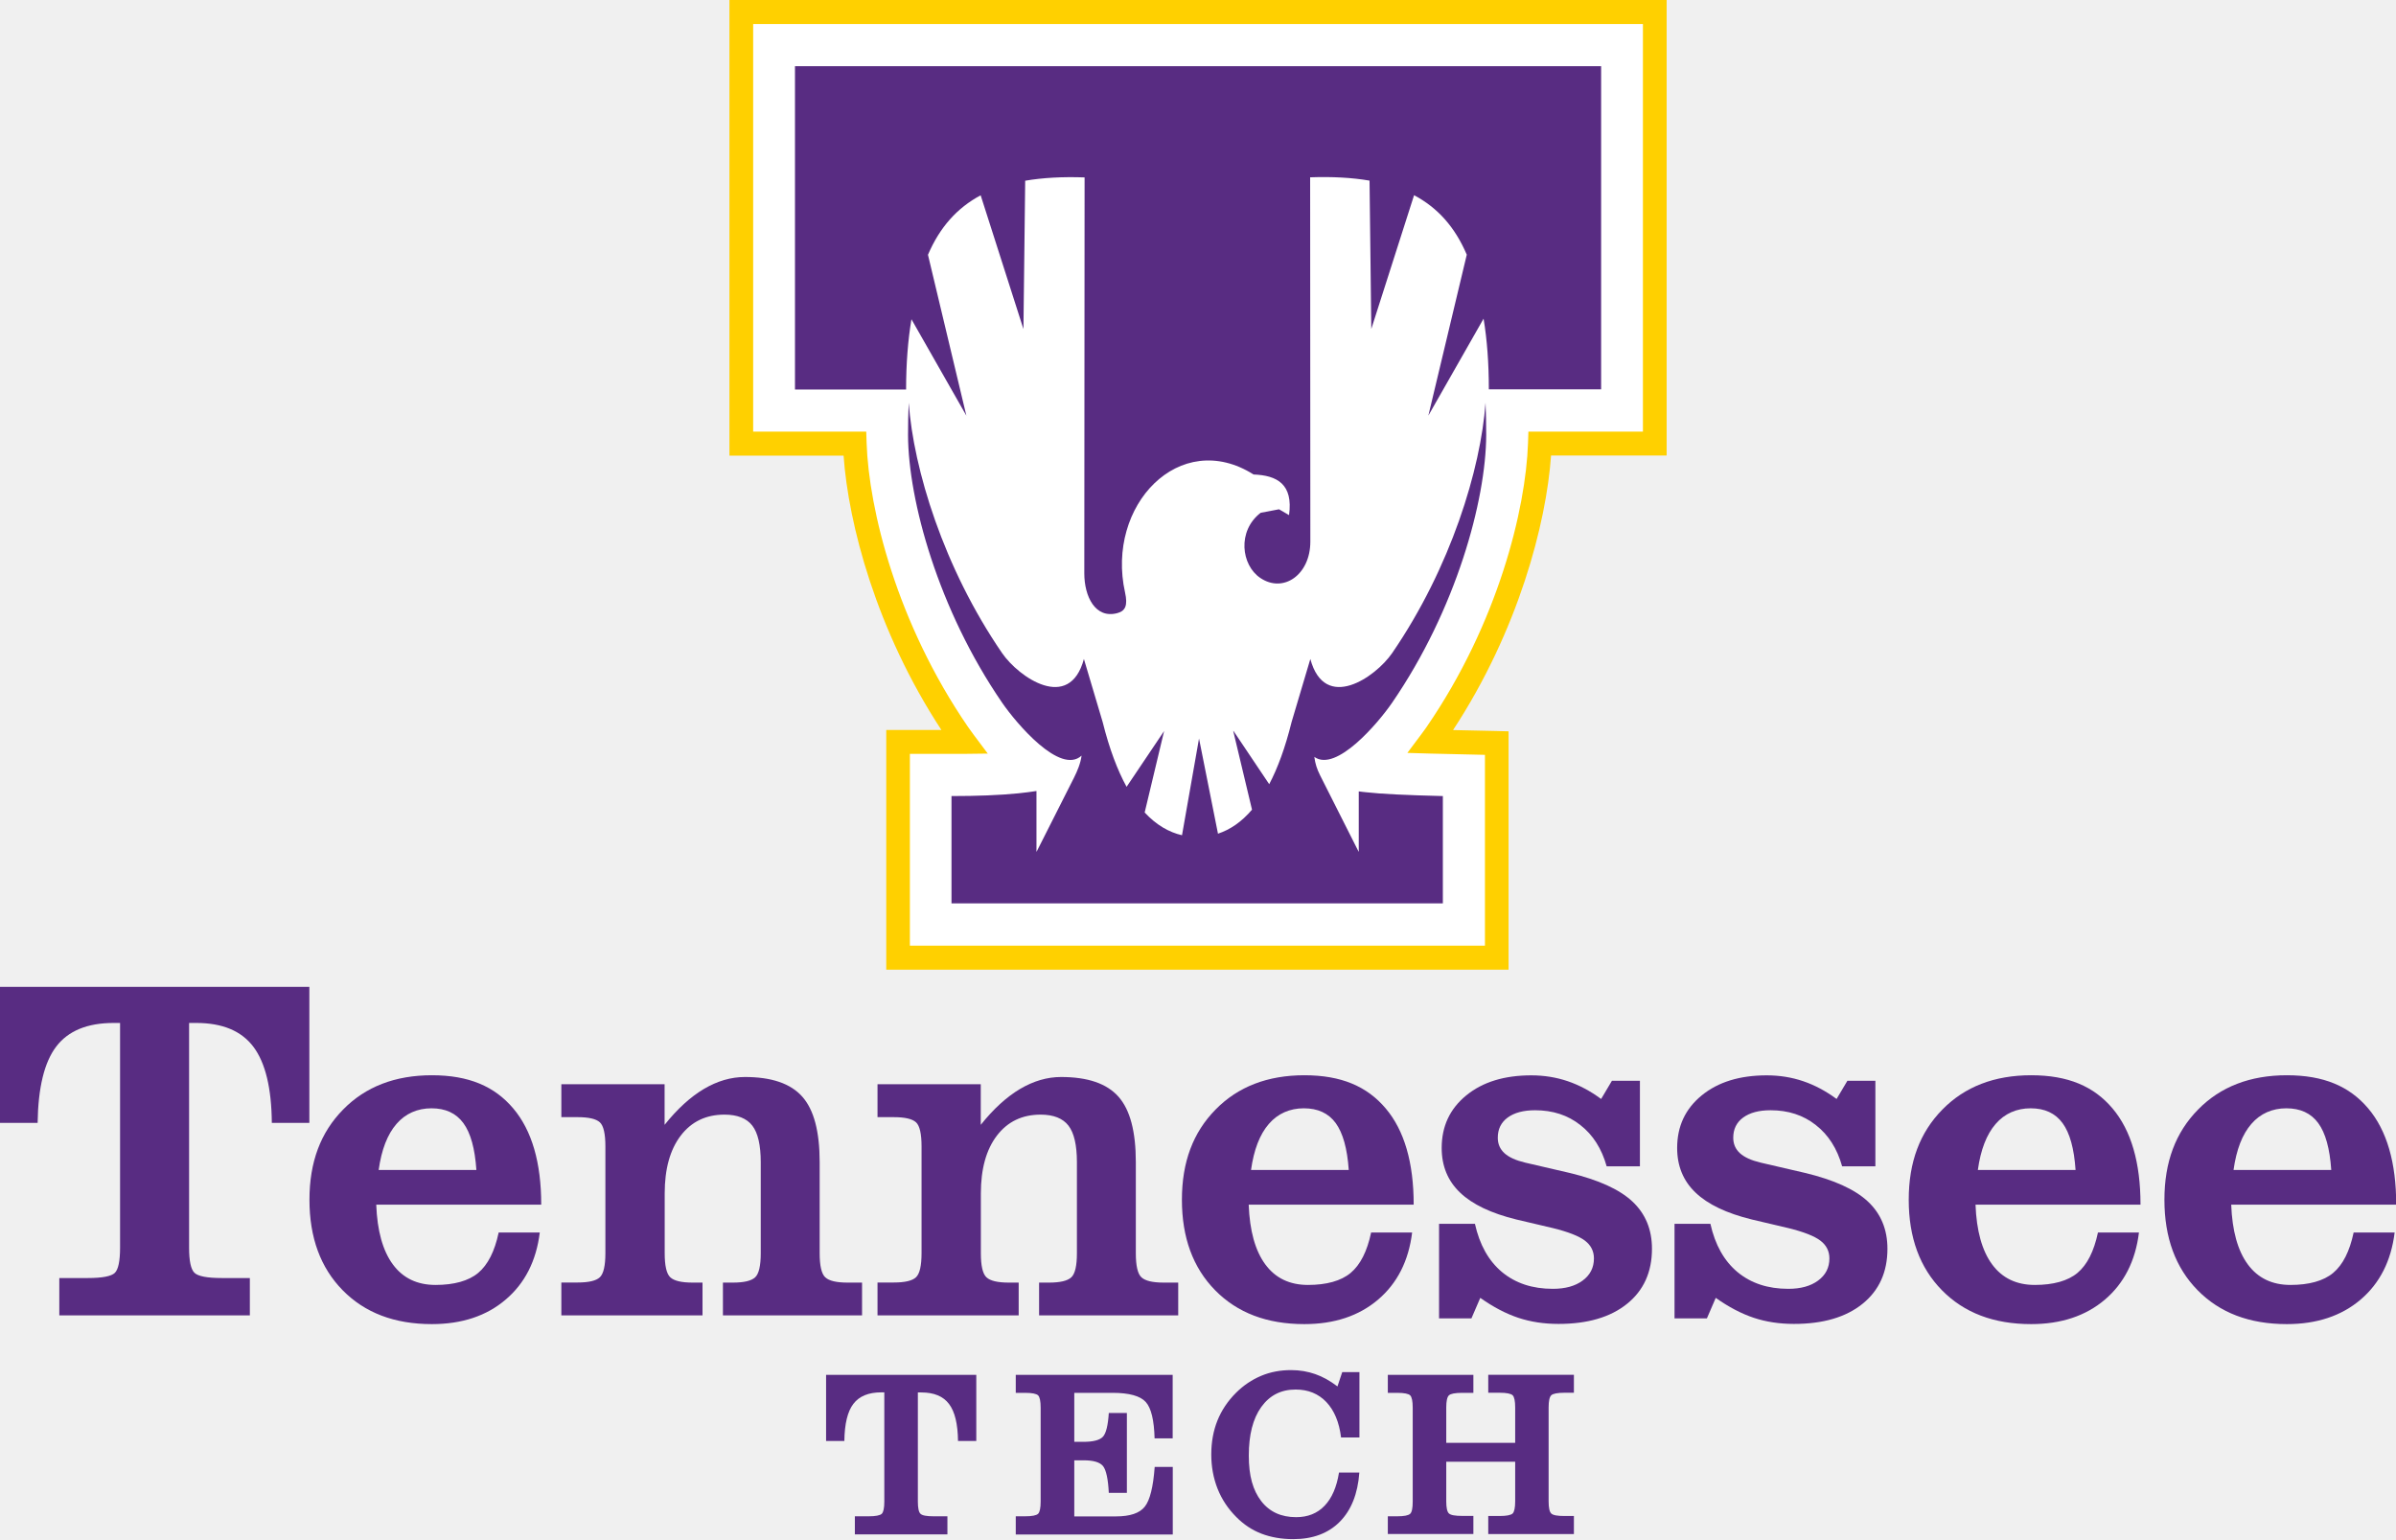
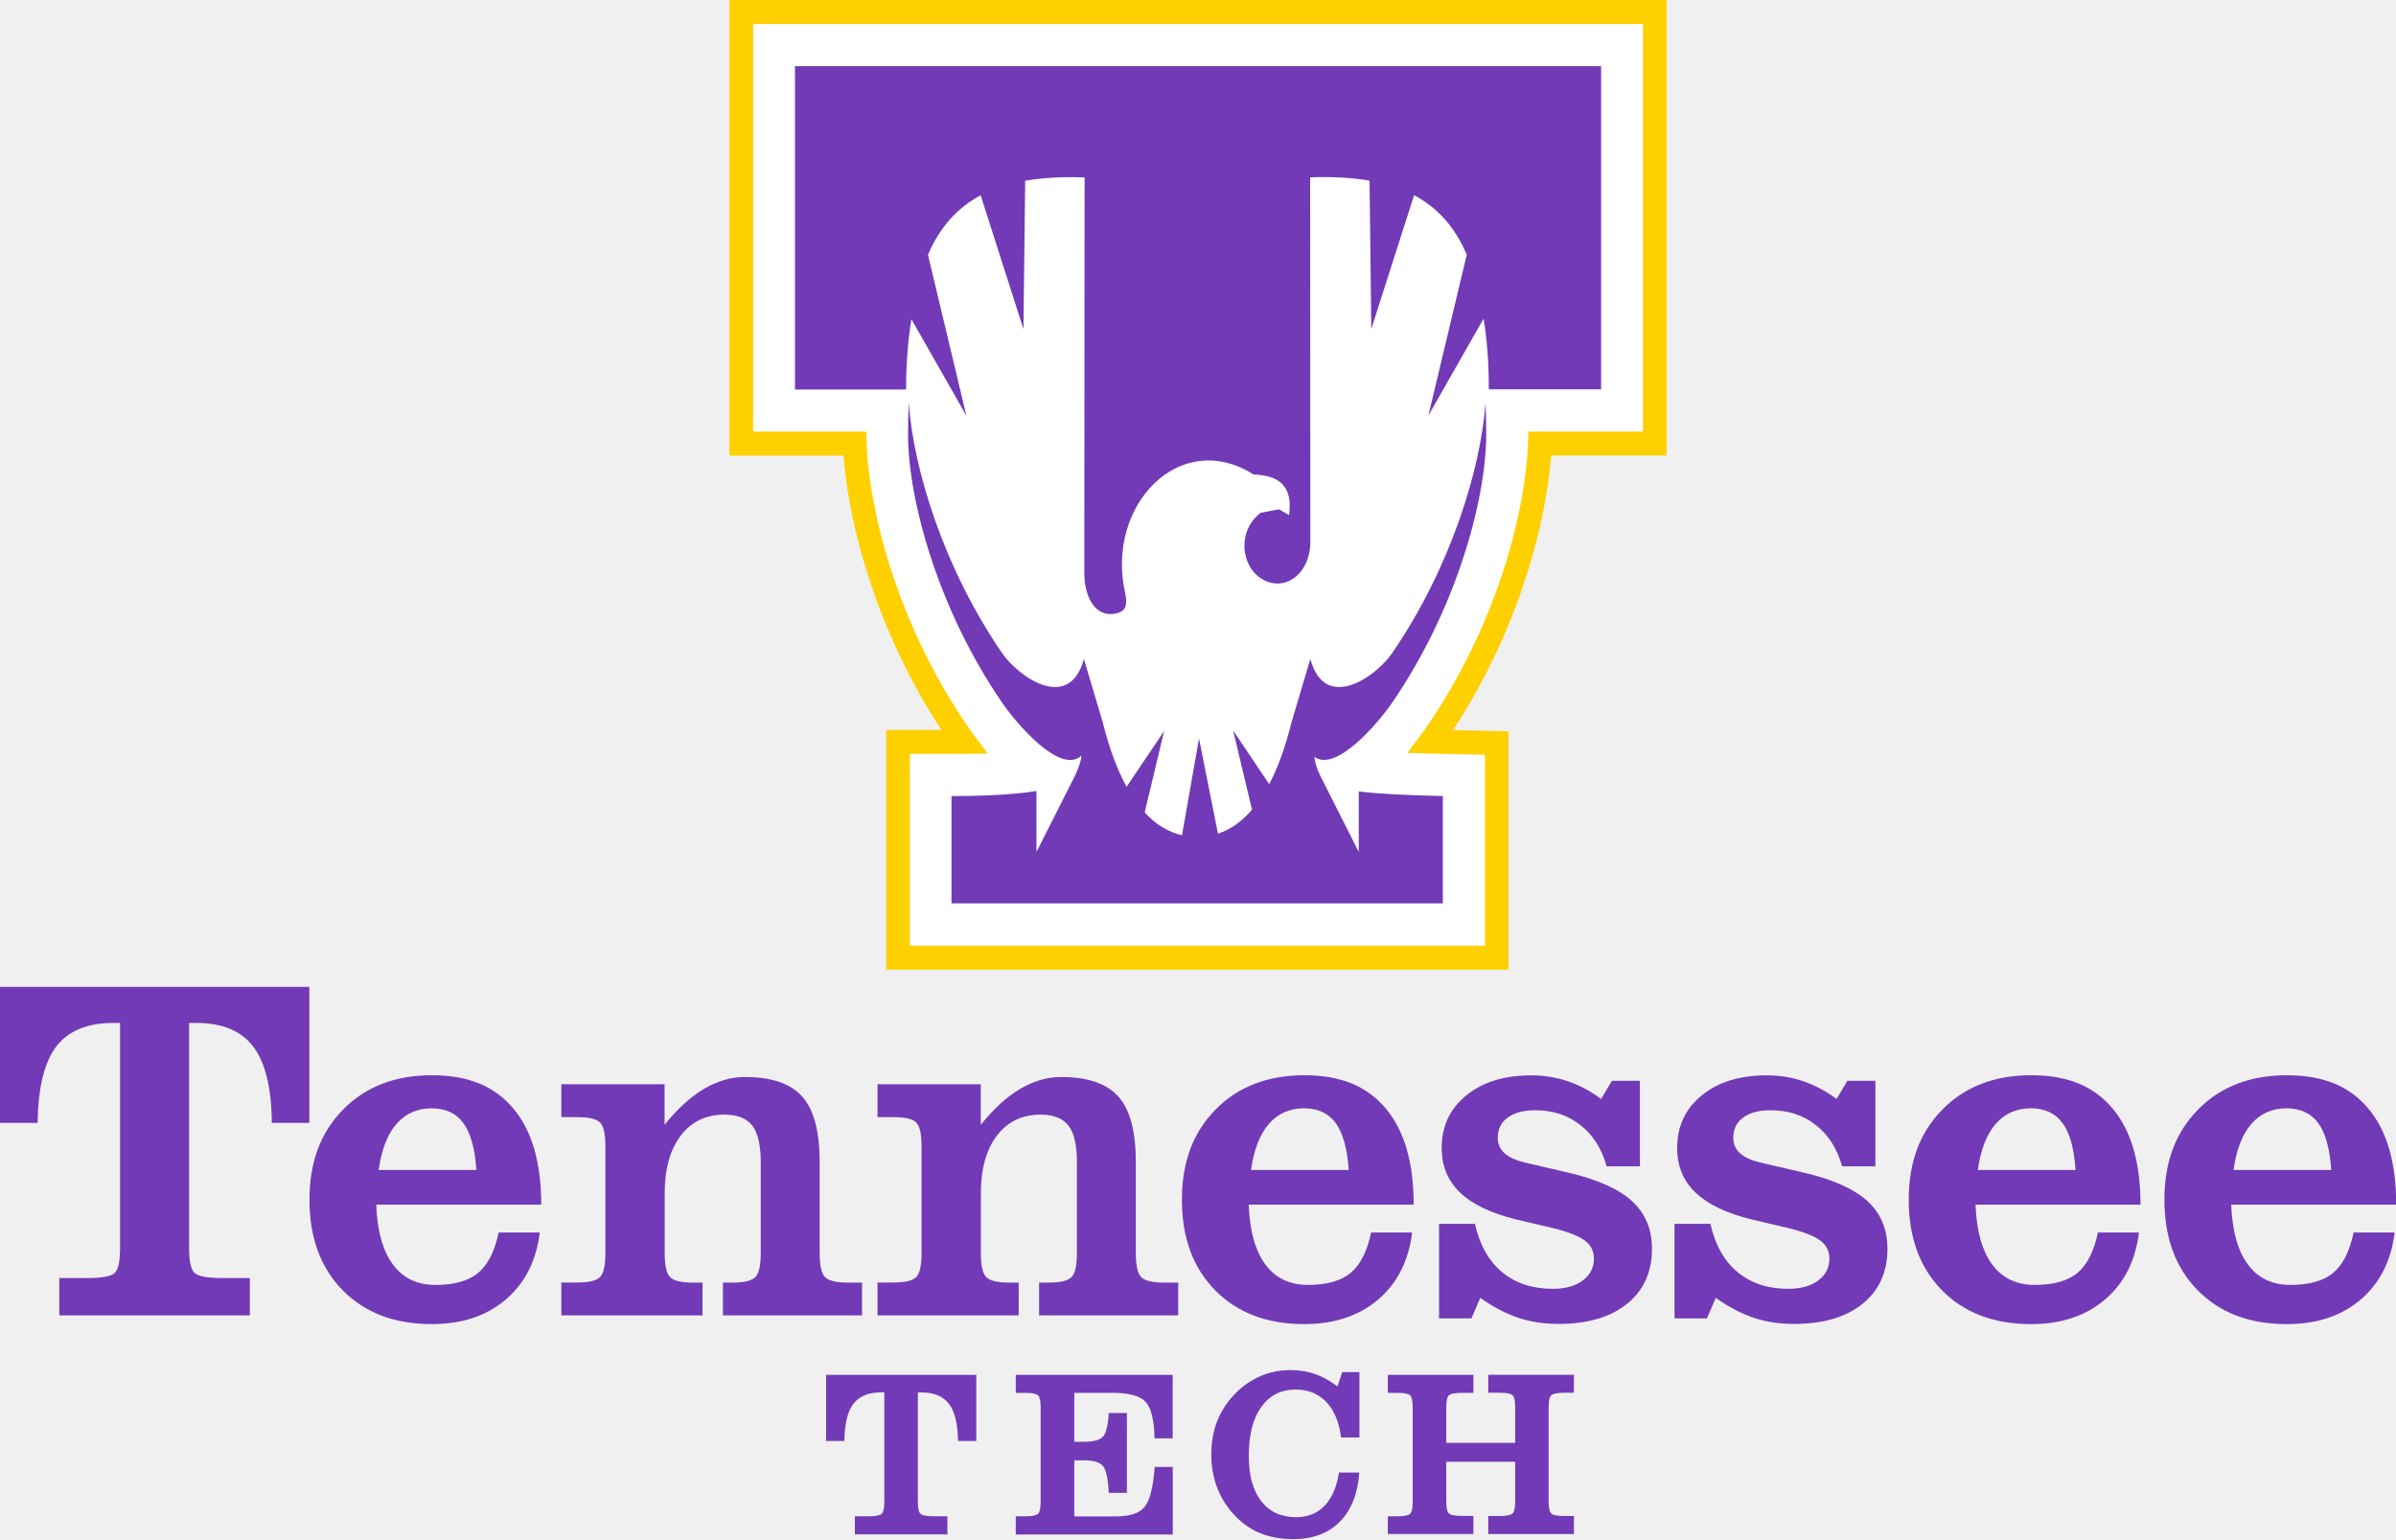
<svg xmlns="http://www.w3.org/2000/svg" id="Layer_2" data-name="Layer 2" viewBox="0 0 246.45 158.33">
  <defs>
    <style>
      .cls-1 {
        fill: #ffd000;
      }

      .cls-1, .cls-2, .cls-3 {
        stroke-width: 0px;
      }

      .cls-2 {
        fill: #fff;
      }

      .cls-3 {
-         fill: #582c82;
+         fill: #723AB6;
      }
    </style>
  </defs>
  <g id="Layer_1-2" data-name="Layer 1">
    <path class="cls-2" d="m75.91,1.11l94.2.44v43.95l-11.86.44s-3.95,24.64-11.2,30.19l6.92.22v21.97l-61.76.44-.05-22.64h7.25s-12.08-17.2-11.64-30.41l-11.64-.44-.22-44.17Z" />
    <path class="cls-3" d="m164.69,6.81v33.24h-11.55c0-2.68-.18-5.1-.54-7.27l-5.68,9.97,3.95-16.55c-1.21-2.84-2.99-4.83-5.42-6.12l-4.4,13.76-.18-15.26c-1.81-.31-3.84-.42-6.11-.34l.02,37.48c0,3.41-2.78,5.34-5.15,3.73-1.95-1.31-2.4-4.82.04-6.7l1.89-.36,1.03.6c.44-3.19-1.23-4.09-3.65-4.18-7.6-4.8-15.21,3.19-13.22,12.13.3,1.35.03,1.91-.79,2.13-2.27.61-3.4-1.71-3.4-4.09l.03-40.73c-2.27-.08-4.3.03-6.11.34l-.18,15.26-4.4-13.76c-2.42,1.29-4.21,3.29-5.42,6.12l3.95,16.55-5.65-9.92c-.36,2.16-.55,4.57-.55,7.23h-11.43V6.81h82.92Zm-37.81,68.39l3.67,5.47c.88-1.67,1.65-3.77,2.3-6.39l1.93-6.49c1.49,5.51,6.71,1.87,8.41-.6,6.04-8.8,9.12-18.96,9.61-25.76.05,1.06.07,2.17.07,3.34-.03,6.7-3.09,17.93-9.68,27.52-1.42,2.07-5.75,7.19-8,5.57.1.74.27,1.24.59,1.89l3.98,7.89v-6.23c.25.03.51.07.78.09,1.48.17,4.11.3,7.87.39v11.04h-50.54v-11.04c2.65,0,4.93-.09,6.86-.28.67-.07,1.3-.15,1.88-.24v6.27l3.86-7.64c.36-.72.68-1.49.78-2.27-2.2,2.02-6.71-3.32-8.17-5.44-6.59-9.6-9.65-20.82-9.68-27.52,0-1.17.02-2.28.07-3.34.49,6.8,3.57,16.96,9.61,25.76,1.7,2.47,6.92,6.11,8.41.6l1.93,6.49c.69,2.76,1.52,4.95,2.46,6.66l3.86-5.74-2,8.38c1.19,1.28,2.49,2.03,3.84,2.34l1.75-9.95,1.95,9.79c1.24-.41,2.42-1.2,3.5-2.47l-1.93-8.09Z" />
    <path class="cls-1" d="m93.6,97.28h59.14v-19.63c-1.86-.04-5.29-.12-5.61-.13l-2.37-.07,1.43-1.91c.26-.34.44-.61.55-.76,7.34-10.68,10.2-22.4,10.43-29.19l.04-1.19h11.78V2.47h-91.52v41.93h11.63l.04,1.19c.23,6.79,3.09,18.5,10.43,29.19.11.16.3.43.57.79l1.46,1.95-2.42.03c-.3,0-3.71,0-5.59,0v19.73Zm61.58,2.47h-64.02v-24.66h1.22s2.49,0,4.45,0c-6.7-10.22-9.57-21.22-10.06-28.22h-11.74V0h96.4v46.86h-11.89c-.49,7-3.37,18.01-10.08,28.24,1.98.05,4.52.1,4.52.1l1.19.03v24.51Z" />
    <path class="cls-3" d="m12.35,105.23h-.66c-2.71,0-4.67.81-5.9,2.42-1.23,1.61-1.87,4.23-1.92,7.86H0v-13.99h31.82v13.99h-3.86c-.03-3.57-.66-6.18-1.89-7.82-1.23-1.64-3.19-2.46-5.88-2.46h-.74v23.12c0,1.36.18,2.22.55,2.58.37.36,1.31.54,2.82.54h2.88v3.84H6.1v-3.84h2.93c1.49,0,2.42-.18,2.78-.53.36-.35.54-1.22.54-2.59v-23.12Z" />
    <path class="cls-3" d="m49,120.35c-.15-2.2-.59-3.8-1.34-4.82-.75-1.02-1.84-1.52-3.28-1.52s-2.68.54-3.6,1.61c-.93,1.07-1.54,2.65-1.83,4.73h10.06Zm2.29,6.44h4.23c-.36,2.92-1.53,5.22-3.51,6.9-1.97,1.68-4.5,2.52-7.59,2.52-3.84,0-6.89-1.16-9.17-3.48-2.28-2.32-3.42-5.42-3.42-9.31s1.15-6.93,3.46-9.28c2.3-2.35,5.35-3.53,9.14-3.53s6.44,1.14,8.36,3.41c1.92,2.27,2.88,5.57,2.88,9.9h-16.97c.1,2.69.67,4.74,1.71,6.15,1.04,1.41,2.5,2.11,4.39,2.11s3.4-.41,4.39-1.24c.99-.83,1.69-2.21,2.1-4.14" />
    <path class="cls-3" d="m57.74,135.3v-3.37h1.67c1.15,0,1.91-.18,2.29-.54s.57-1.19.57-2.48v-10.99c0-1.29-.19-2.12-.57-2.47s-1.14-.53-2.29-.53h-1.67v-3.39h10.62v4.18c1.31-1.64,2.66-2.87,4.04-3.69,1.39-.82,2.79-1.23,4.22-1.23,2.74,0,4.7.67,5.9,2.02,1.2,1.35,1.79,3.59,1.79,6.74v9.37c0,1.29.19,2.12.58,2.48.39.36,1.15.54,2.3.54h1.48v3.37h-14.31v-3.37h1.01c1.15,0,1.91-.18,2.3-.54s.58-1.19.58-2.48v-9.37c0-1.75-.29-3.01-.87-3.76-.58-.75-1.54-1.13-2.86-1.13-1.9,0-3.4.72-4.5,2.16-1.1,1.44-1.65,3.43-1.65,5.95v6.15c0,1.29.19,2.12.58,2.48s1.15.54,2.3.54h1.01v3.37h-14.51Z" />
    <path class="cls-3" d="m90.26,135.3v-3.37h1.67c1.15,0,1.91-.18,2.29-.54s.57-1.19.57-2.48v-10.99c0-1.29-.19-2.12-.57-2.47s-1.14-.53-2.29-.53h-1.67v-3.39h10.62v4.18c1.31-1.64,2.66-2.87,4.04-3.69,1.39-.82,2.79-1.23,4.22-1.23,2.74,0,4.7.67,5.9,2.02,1.2,1.35,1.79,3.59,1.79,6.74v9.37c0,1.29.19,2.12.58,2.48.39.36,1.15.54,2.3.54h1.48v3.37h-14.31v-3.37h1.01c1.15,0,1.91-.18,2.3-.54s.58-1.19.58-2.48v-9.37c0-1.75-.29-3.01-.87-3.76-.58-.75-1.54-1.13-2.86-1.13-1.9,0-3.4.72-4.5,2.16-1.1,1.44-1.65,3.43-1.65,5.95v6.15c0,1.29.19,2.12.58,2.48s1.15.54,2.3.54h1.01v3.37h-14.51Z" />
    <path class="cls-3" d="m138.73,120.35c-.15-2.2-.6-3.8-1.34-4.82-.75-1.02-1.84-1.52-3.28-1.52s-2.68.54-3.6,1.61c-.93,1.07-1.54,2.65-1.83,4.73h10.06Zm2.29,6.44h4.23c-.36,2.92-1.53,5.22-3.5,6.9-1.98,1.68-4.5,2.52-7.59,2.52-3.84,0-6.89-1.16-9.17-3.48-2.28-2.32-3.42-5.42-3.42-9.31s1.15-6.93,3.46-9.28c2.3-2.35,5.35-3.53,9.14-3.53s6.44,1.14,8.36,3.41c1.92,2.27,2.88,5.57,2.88,9.9h-16.97c.1,2.69.67,4.74,1.71,6.15,1.04,1.41,2.5,2.11,4.39,2.11s3.4-.41,4.39-1.24c.99-.83,1.69-2.21,2.1-4.14" />
    <path class="cls-3" d="m148.02,135.6v-9.71h3.69c.48,2.16,1.41,3.82,2.79,4.97,1.39,1.15,3.13,1.72,5.22,1.72,1.28,0,2.3-.28,3.07-.85.77-.57,1.16-1.32,1.16-2.28,0-.75-.31-1.36-.93-1.83-.62-.47-1.72-.9-3.3-1.29l-3.74-.88c-2.61-.64-4.54-1.56-5.8-2.77-1.26-1.2-1.89-2.73-1.89-4.59,0-2.23.84-4.03,2.53-5.41,1.69-1.38,3.92-2.06,6.69-2.06,1.31,0,2.56.2,3.74.6,1.18.4,2.33,1.01,3.44,1.83l1.11-1.87h2.88v8.8h-3.42c-.51-1.82-1.41-3.24-2.71-4.25-1.29-1.02-2.84-1.52-4.65-1.52-1.2,0-2.13.25-2.82.75-.68.5-1.02,1.19-1.02,2.08,0,.64.23,1.17.69,1.59.46.42,1.17.74,2.14.97l4.57,1.06c2.95.71,5.1,1.68,6.44,2.93,1.34,1.25,2.02,2.87,2.02,4.87,0,2.39-.85,4.28-2.56,5.66-1.71,1.38-4.06,2.07-7.06,2.07-1.49,0-2.87-.21-4.13-.63-1.26-.42-2.57-1.1-3.91-2.05l-.91,2.11h-3.34Z" />
    <path class="cls-3" d="m172.24,135.6v-9.71h3.69c.48,2.16,1.41,3.82,2.79,4.97,1.39,1.15,3.13,1.72,5.22,1.72,1.28,0,2.3-.28,3.07-.85.77-.57,1.16-1.32,1.16-2.28,0-.75-.31-1.36-.93-1.83-.62-.47-1.72-.9-3.3-1.29l-3.74-.88c-2.61-.64-4.54-1.56-5.8-2.77-1.26-1.2-1.89-2.73-1.89-4.59,0-2.23.84-4.03,2.53-5.41,1.69-1.38,3.92-2.06,6.69-2.06,1.31,0,2.56.2,3.74.6,1.18.4,2.33,1.01,3.44,1.83l1.11-1.87h2.88v8.8h-3.42c-.51-1.82-1.41-3.24-2.71-4.25-1.29-1.02-2.84-1.52-4.65-1.52-1.2,0-2.13.25-2.82.75-.68.5-1.02,1.19-1.02,2.08,0,.64.23,1.17.69,1.59.46.42,1.17.74,2.14.97l4.57,1.06c2.95.71,5.1,1.68,6.44,2.93,1.34,1.25,2.02,2.87,2.02,4.87,0,2.39-.85,4.28-2.56,5.66-1.71,1.38-4.06,2.07-7.06,2.07-1.49,0-2.87-.21-4.13-.63-1.26-.42-2.57-1.1-3.91-2.05l-.91,2.11h-3.34Z" />
    <path class="cls-3" d="m213.49,120.35c-.15-2.2-.59-3.8-1.34-4.82-.75-1.02-1.84-1.52-3.28-1.52s-2.68.54-3.6,1.61c-.93,1.07-1.54,2.65-1.83,4.73h10.06Zm2.29,6.44h4.23c-.36,2.92-1.53,5.22-3.5,6.9-1.98,1.68-4.51,2.52-7.59,2.52-3.84,0-6.89-1.16-9.17-3.48-2.28-2.32-3.42-5.42-3.42-9.31s1.15-6.93,3.46-9.28c2.3-2.35,5.35-3.53,9.14-3.53s6.44,1.14,8.36,3.41c1.92,2.27,2.88,5.57,2.88,9.9h-16.97c.1,2.69.67,4.74,1.71,6.15,1.04,1.41,2.5,2.11,4.39,2.11s3.4-.41,4.39-1.24c.99-.83,1.69-2.21,2.1-4.14" />
    <path class="cls-3" d="m239.79,120.35c-.15-2.2-.59-3.8-1.34-4.82-.75-1.02-1.84-1.52-3.28-1.52s-2.68.54-3.6,1.61c-.93,1.07-1.54,2.65-1.83,4.73h10.06Zm2.29,6.44h4.23c-.36,2.92-1.53,5.22-3.5,6.9-1.98,1.68-4.51,2.52-7.59,2.52-3.84,0-6.89-1.16-9.17-3.48-2.28-2.32-3.42-5.42-3.42-9.31s1.15-6.93,3.46-9.28c2.3-2.35,5.35-3.53,9.14-3.53s6.44,1.14,8.36,3.41c1.92,2.27,2.88,5.57,2.88,9.9h-16.97c.1,2.69.67,4.74,1.71,6.15,1.04,1.41,2.5,2.11,4.39,2.11s3.4-.41,4.39-1.24c.99-.83,1.69-2.21,2.1-4.14" />
    <path class="cls-3" d="m90.97,143.23h-.32c-1.31,0-2.27.39-2.87,1.18-.6.78-.91,2.06-.93,3.82h-1.88v-6.8h15.45v6.8h-1.88c-.02-1.74-.32-3-.92-3.8-.6-.8-1.55-1.19-2.85-1.19h-.36v11.23c0,.66.09,1.08.27,1.25.18.18.64.26,1.37.26h1.4v1.86h-9.52v-1.86h1.42c.72,0,1.17-.09,1.35-.26.17-.17.26-.59.26-1.26v-11.23Z" />
    <path class="cls-3" d="m104.48,157.84v-1.86h.95c.73,0,1.17-.09,1.35-.26.17-.17.26-.59.26-1.26v-9.66c0-.67-.09-1.09-.26-1.26-.18-.17-.62-.26-1.35-.26h-.95v-1.85h16.14v6.53h-1.86c-.05-1.87-.35-3.12-.91-3.74-.56-.62-1.7-.94-3.41-.94h-3.94v5.04h.93c1.03,0,1.7-.18,2.02-.53s.52-1.17.6-2.44h1.86s0,8.22,0,8.22h-1.86c-.07-1.42-.27-2.33-.58-2.74-.32-.41-.99-.61-2.01-.61h-.96v5.77h4.3c1.43,0,2.42-.33,2.95-1,.53-.66.87-2.03,1.02-4.09h1.86v6.95h-16.14Z" />
    <path class="cls-3" d="m137.72,151.48h2.1c-.16,2.18-.83,3.87-2.01,5.06-1.18,1.19-2.78,1.79-4.79,1.79-1.2,0-2.29-.19-3.26-.56-.97-.37-1.84-.95-2.6-1.72-.84-.84-1.48-1.8-1.92-2.9-.43-1.09-.65-2.27-.65-3.53s.21-2.43.63-3.48c.42-1.05,1.06-2.01,1.91-2.86.77-.77,1.64-1.35,2.59-1.75s1.98-.59,3.08-.59c.88,0,1.7.14,2.48.41.78.27,1.54.7,2.29,1.27l.49-1.47h1.77v6.72h-1.89c-.19-1.57-.7-2.78-1.51-3.64-.82-.86-1.87-1.29-3.16-1.29-1.51,0-2.68.6-3.54,1.8-.86,1.2-1.28,2.87-1.28,4.99s.43,3.58,1.28,4.69c.85,1.1,2.05,1.65,3.59,1.65,1.2,0,2.18-.39,2.93-1.18.75-.78,1.24-1.92,1.48-3.42" />
    <path class="cls-3" d="m142.75,157.84v-1.86h.95c.73,0,1.17-.09,1.35-.26.18-.17.26-.59.26-1.26v-9.66c0-.67-.09-1.09-.26-1.26-.17-.17-.62-.26-1.35-.26h-.95v-1.85h8.8v1.85h-1.15c-.73,0-1.19.09-1.37.26-.18.18-.27.59-.27,1.25v3.63h7.09v-3.63c0-.67-.09-1.09-.26-1.26-.18-.17-.62-.26-1.35-.26h-1.16v-1.85h8.81v1.85h-.96c-.73,0-1.19.09-1.37.26-.18.18-.27.59-.27,1.25v9.66c0,.66.09,1.08.27,1.25.18.18.63.26,1.37.26h.96v1.86h-8.81v-1.86h1.16c.72,0,1.17-.09,1.35-.26.17-.17.26-.59.26-1.26v-4.06h-7.09v4.06c0,.66.09,1.08.27,1.25.18.18.64.26,1.37.26h1.15v1.86h-8.8Z" />
  </g>
</svg>
